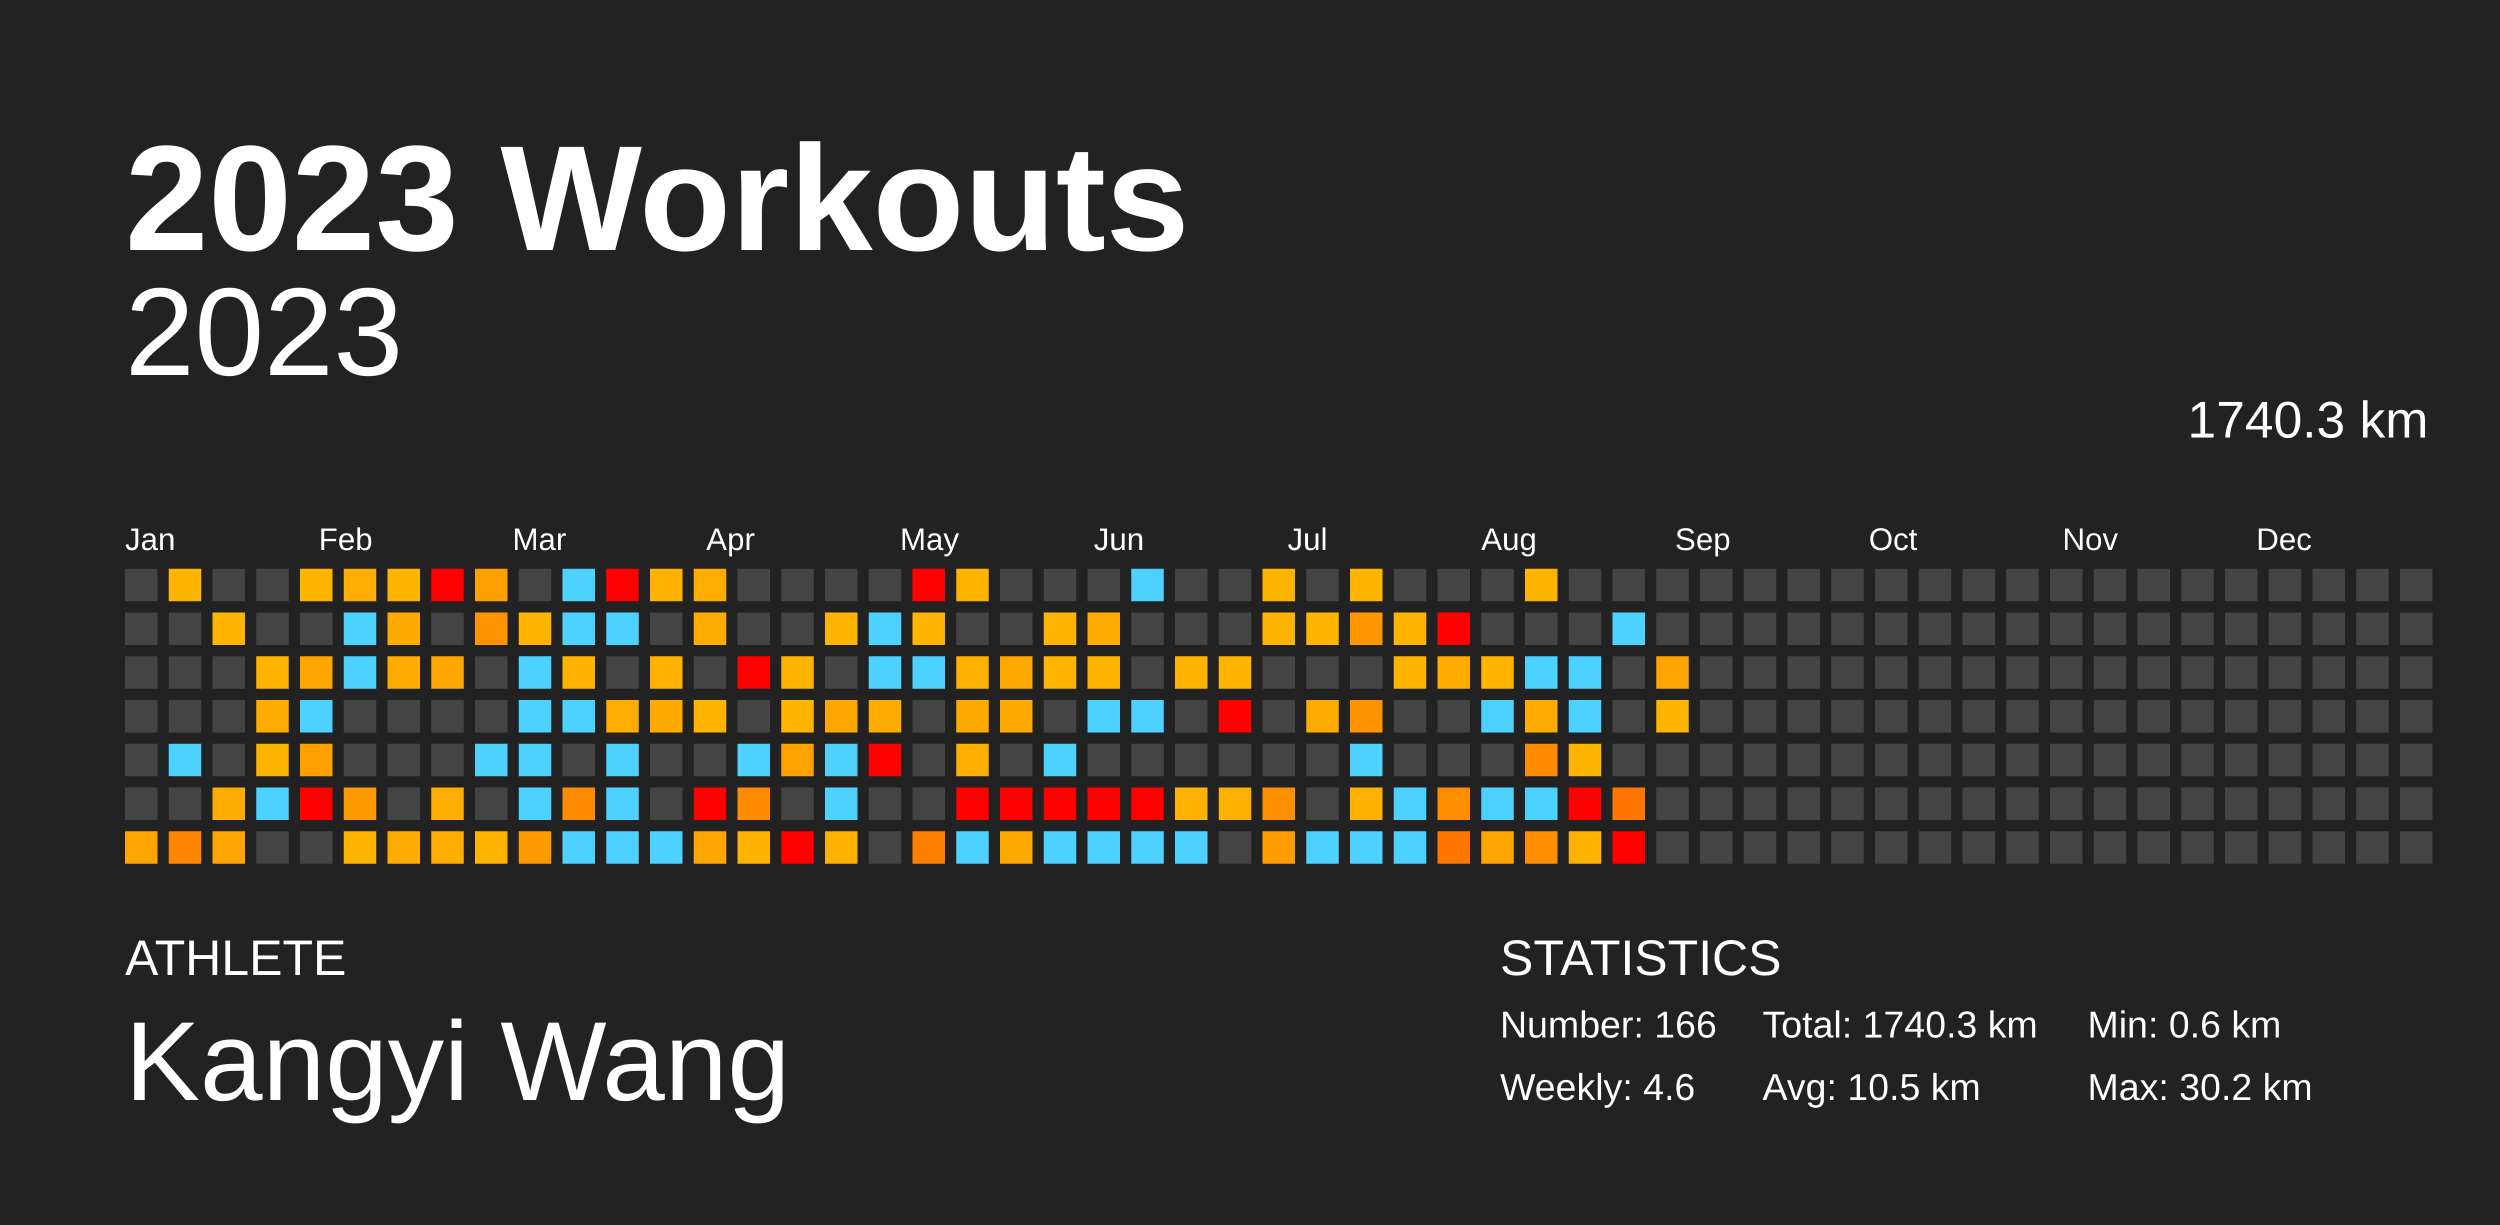
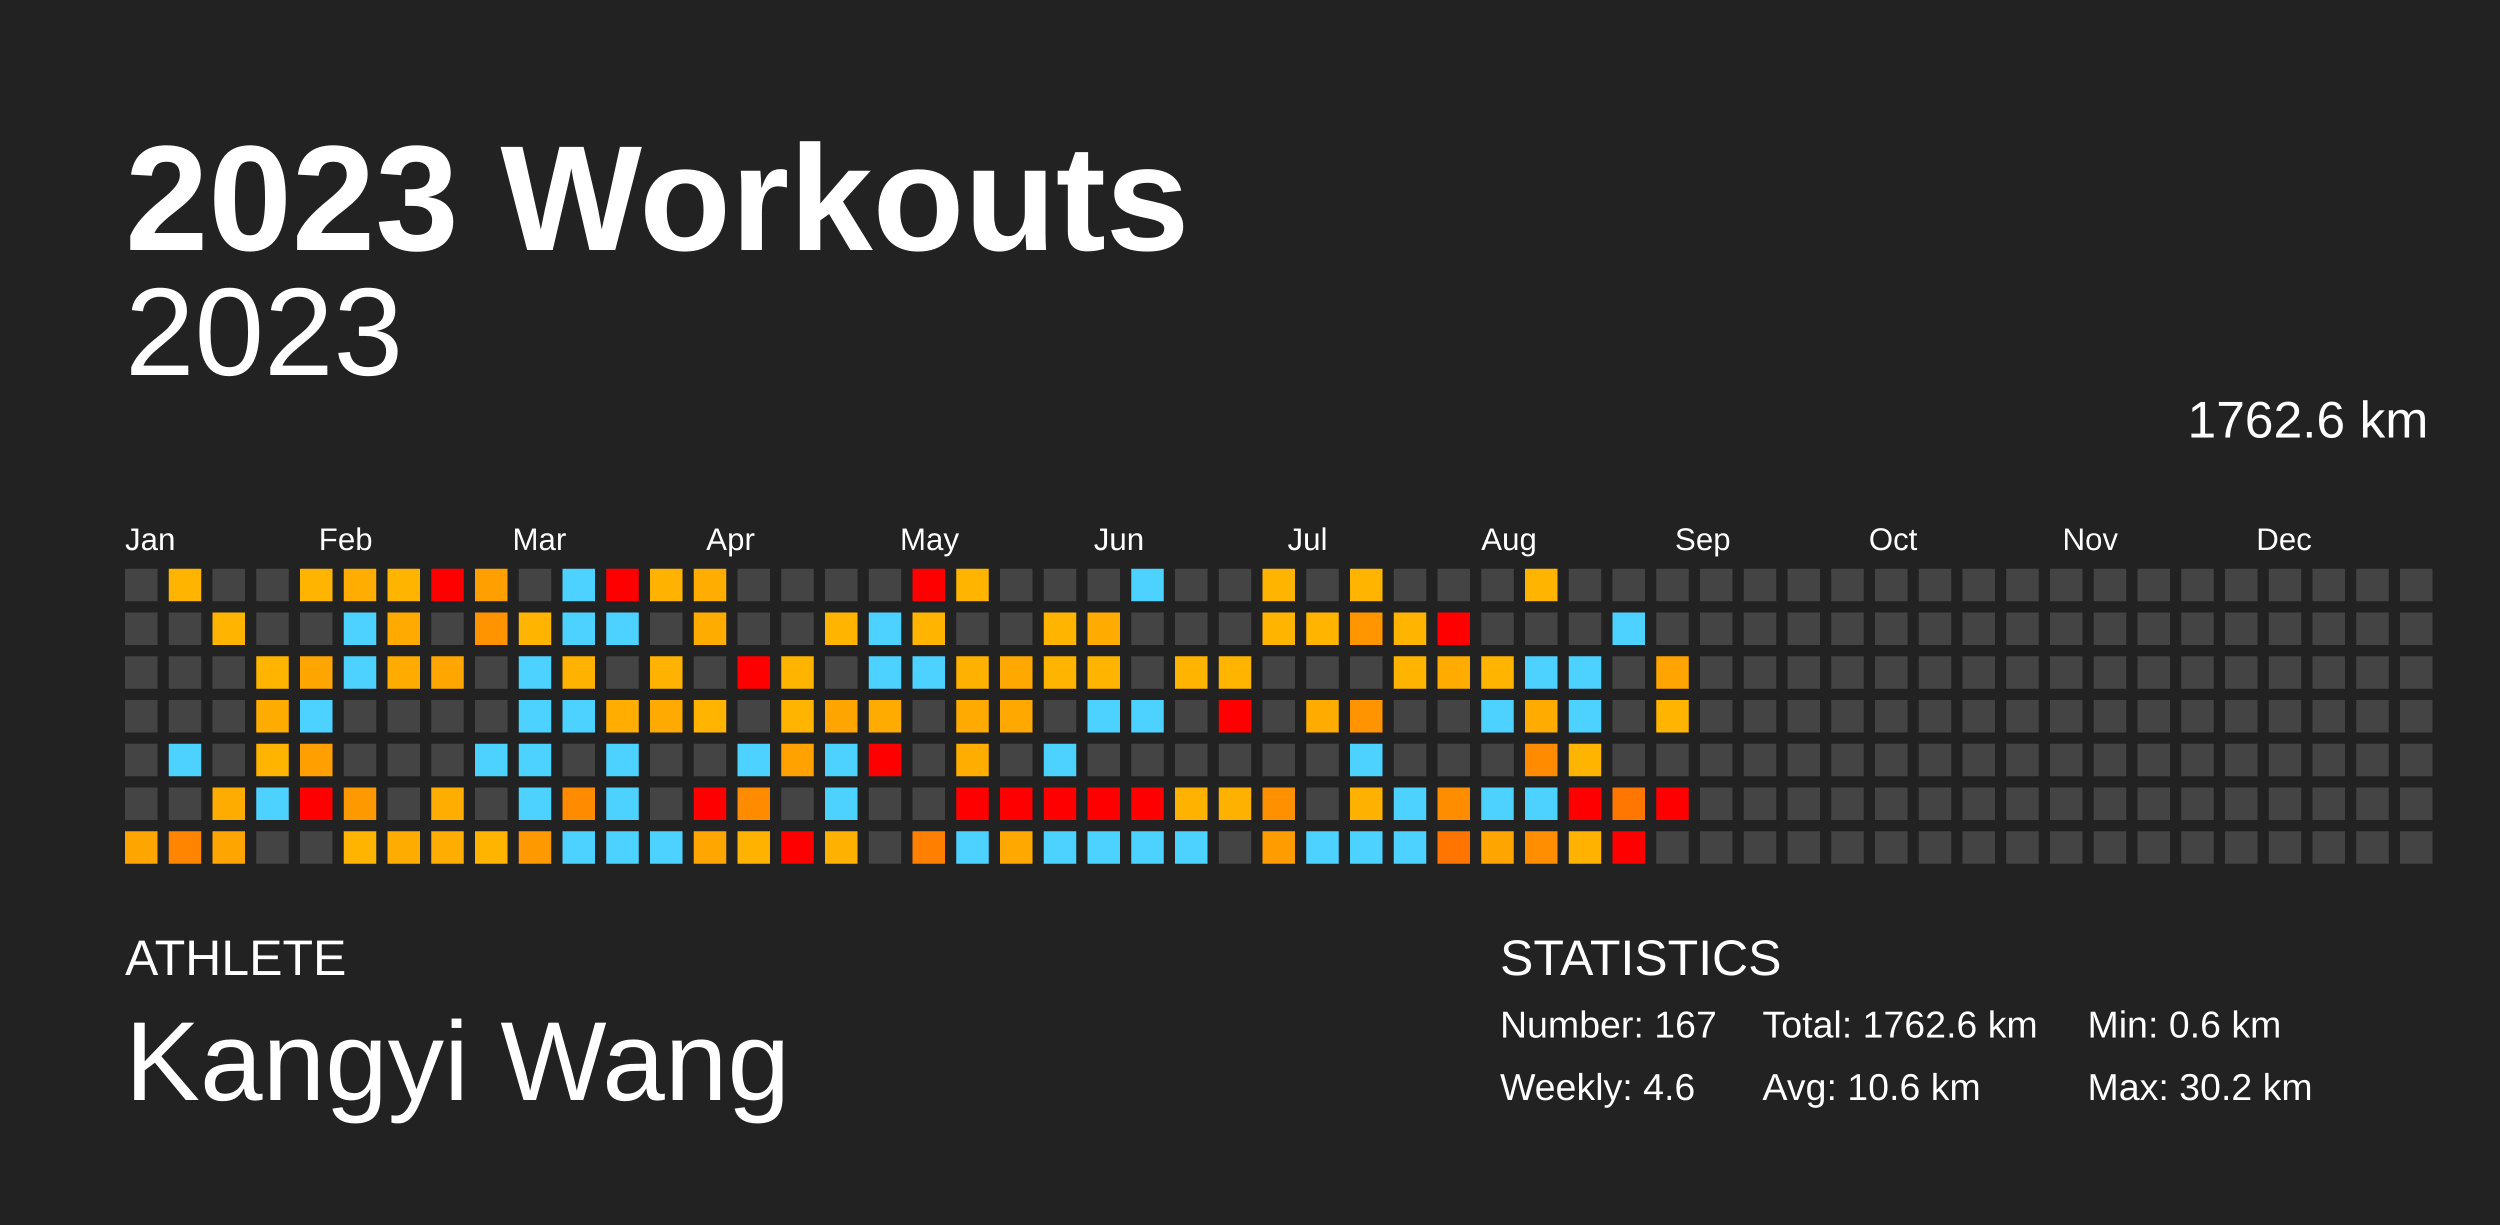
<svg xmlns="http://www.w3.org/2000/svg" baseProfile="full" height="98mm" version="1.1" viewBox="0,0,200,98" width="200mm">
  <defs />
  <rect fill="#222222" height="98" width="200" x="0" y="0" />
  <text fill="#FFFFFF" style="font-size:12px; font-family:Arial; font-weight:bold;" x="10" y="20">2023 Workouts</text>
  <text fill="#FFFFFF" style="font-size:4px; font-family:Arial" x="10" y="78">ATHLETE</text>
  <text fill="#FFFFFF" style="font-size:9px; font-family:Arial" x="10" y="88">Kangyi Wang</text>
  <text fill="#FFFFFF" style="font-size:4px; font-family:Arial" x="120" y="78">STATISTICS</text>
-   <text fill="#FFFFFF" style="font-size:3px; font-family:Arial" x="120" y="83">Number: 166</text>
+   <text fill="#FFFFFF" style="font-size:3px; font-family:Arial" x="120" y="83">Number: 167</text>
  <text fill="#FFFFFF" style="font-size:3px; font-family:Arial" x="120" y="88">Weekly: 4.6</text>
-   <text fill="#FFFFFF" style="font-size:3px; font-family:Arial" x="141" y="83">Total: 1740.3 km</text>
-   <text fill="#FFFFFF" style="font-size:3px; font-family:Arial" x="141" y="88">Avg: 10.5 km</text>
+   <text fill="#FFFFFF" style="font-size:3px; font-family:Arial" x="141" y="83">Total: 1762.6 km</text>
+   <text fill="#FFFFFF" style="font-size:3px; font-family:Arial" x="141" y="88">Avg: 10.6 km</text>
  <text fill="#FFFFFF" style="font-size:3px; font-family:Arial" x="167" y="83">Min: 0.6 km</text>
  <text fill="#FFFFFF" style="font-size:3px; font-family:Arial" x="167" y="88">Max: 30.2 km</text>
  <text alignment-baseline="hanging" fill="#FFFFFF" style="font-size:10.0px; font-family:Arial;" x="10" y="30">2023</text>
-   <text alignment-baseline="hanging" fill="#FFFFFF" style="font-size:4.125px; font-family:Arial;" x="175" y="35">1740.3 km</text>
+   <text alignment-baseline="hanging" fill="#FFFFFF" style="font-size:4.125px; font-family:Arial;" x="175" y="35">1762.6 km</text>
  <text fill="#FFFFFF" style="font-size:2.5px; font-family:Arial" x="10.0" y="44">Jan</text>
  <text fill="#FFFFFF" style="font-size:2.5px; font-family:Arial" x="25.5" y="44">Feb</text>
  <text fill="#FFFFFF" style="font-size:2.5px; font-family:Arial" x="41.0" y="44">Mar</text>
  <text fill="#FFFFFF" style="font-size:2.5px; font-family:Arial" x="56.5" y="44">Apr</text>
  <text fill="#FFFFFF" style="font-size:2.5px; font-family:Arial" x="72.0" y="44">May</text>
  <text fill="#FFFFFF" style="font-size:2.5px; font-family:Arial" x="87.5" y="44">Jun</text>
  <text fill="#FFFFFF" style="font-size:2.5px; font-family:Arial" x="103.0" y="44">Jul</text>
  <text fill="#FFFFFF" style="font-size:2.5px; font-family:Arial" x="118.5" y="44">Aug</text>
  <text fill="#FFFFFF" style="font-size:2.5px; font-family:Arial" x="134.0" y="44">Sep</text>
  <text fill="#FFFFFF" style="font-size:2.5px; font-family:Arial" x="149.5" y="44">Oct</text>
  <text fill="#FFFFFF" style="font-size:2.5px; font-family:Arial" x="165.0" y="44">Nov</text>
  <text fill="#FFFFFF" style="font-size:2.5px; font-family:Arial" x="180.5" y="44">Dec</text>
  <rect fill="#444444" height="2.6" width="2.6" x="10.0" y="45.5" />
  <rect fill="#444444" height="2.6" width="2.6" x="10.0" y="49.0" />
  <rect fill="#444444" height="2.6" width="2.6" x="10.0" y="52.5" />
  <rect fill="#444444" height="2.6" width="2.6" x="10.0" y="56.0" />
  <rect fill="#444444" height="2.6" width="2.6" x="10.0" y="59.5" />
  <rect fill="#444444" height="2.6" width="2.6" x="10.0" y="63.0" />
  <rect fill="#ffa500" height="2.6" width="2.6" x="10.0" y="66.5" />
  <rect fill="#ffb500" height="2.6" width="2.6" x="13.5" y="45.5" />
  <rect fill="#444444" height="2.6" width="2.6" x="13.5" y="49.0" />
  <rect fill="#444444" height="2.6" width="2.6" x="13.5" y="52.5" />
  <rect fill="#444444" height="2.6" width="2.6" x="13.5" y="56.0" />
  <rect fill="#4dd2ff" height="2.6" width="2.6" x="13.5" y="59.5" />
  <rect fill="#444444" height="2.6" width="2.6" x="13.5" y="63.0" />
  <rect fill="#ff8400" height="2.6" width="2.6" x="13.5" y="66.5" />
  <rect fill="#444444" height="2.6" width="2.6" x="17.0" y="45.5" />
  <rect fill="#ffb500" height="2.6" width="2.6" x="17.0" y="49.0" />
  <rect fill="#444444" height="2.6" width="2.6" x="17.0" y="52.5" />
  <rect fill="#444444" height="2.6" width="2.6" x="17.0" y="56.0" />
  <rect fill="#444444" height="2.6" width="2.6" x="17.0" y="59.5" />
  <rect fill="#ffac00" height="2.6" width="2.6" x="17.0" y="63.0" />
  <rect fill="#ffa500" height="2.6" width="2.6" x="17.0" y="66.5" />
  <rect fill="#444444" height="2.6" width="2.6" x="20.5" y="45.5" />
  <rect fill="#444444" height="2.6" width="2.6" x="20.5" y="49.0" />
  <rect fill="#ffb500" height="2.6" width="2.6" x="20.5" y="52.5" />
  <rect fill="#ffac00" height="2.6" width="2.6" x="20.5" y="56.0" />
  <rect fill="#ffb400" height="2.6" width="2.6" x="20.5" y="59.5" />
  <rect fill="#4dd2ff" height="2.6" width="2.6" x="20.5" y="63.0" />
  <rect fill="#444444" height="2.6" width="2.6" x="20.5" y="66.5" />
  <rect fill="#ffb500" height="2.6" width="2.6" x="24.0" y="45.5" />
  <rect fill="#444444" height="2.6" width="2.6" x="24.0" y="49.0" />
  <rect fill="#ffa500" height="2.6" width="2.6" x="24.0" y="52.5" />
  <rect fill="#4dd2ff" height="2.6" width="2.6" x="24.0" y="56.0" />
  <rect fill="#ff9f00" height="2.6" width="2.6" x="24.0" y="59.5" />
  <rect fill="red" height="2.6" width="2.6" x="24.0" y="63.0" />
  <rect fill="#444444" height="2.6" width="2.6" x="24.0" y="66.5" />
  <rect fill="#ffad00" height="2.6" width="2.6" x="27.5" y="45.5" />
  <rect fill="#4dd2ff" height="2.6" width="2.6" x="27.5" y="49.0" />
  <rect fill="#4dd2ff" height="2.6" width="2.6" x="27.5" y="52.5" />
  <rect fill="#444444" height="2.6" width="2.6" x="27.5" y="56.0" />
  <rect fill="#444444" height="2.6" width="2.6" x="27.5" y="59.5" />
  <rect fill="#ff9900" height="2.6" width="2.6" x="27.5" y="63.0" />
  <rect fill="#ffb500" height="2.6" width="2.6" x="27.5" y="66.5" />
  <rect fill="#ffb400" height="2.6" width="2.6" x="31.0" y="45.5" />
  <rect fill="#ffaa00" height="2.6" width="2.6" x="31.0" y="49.0" />
  <rect fill="#ffab00" height="2.6" width="2.6" x="31.0" y="52.5" />
  <rect fill="#444444" height="2.6" width="2.6" x="31.0" y="56.0" />
  <rect fill="#444444" height="2.6" width="2.6" x="31.0" y="59.5" />
  <rect fill="#444444" height="2.6" width="2.6" x="31.0" y="63.0" />
  <rect fill="#ffac00" height="2.6" width="2.6" x="31.0" y="66.5" />
  <rect fill="red" height="2.6" width="2.6" x="34.5" y="45.5" />
  <rect fill="#444444" height="2.6" width="2.6" x="34.5" y="49.0" />
  <rect fill="#ffa600" height="2.6" width="2.6" x="34.5" y="52.5" />
  <rect fill="#444444" height="2.6" width="2.6" x="34.5" y="56.0" />
  <rect fill="#444444" height="2.6" width="2.6" x="34.5" y="59.5" />
  <rect fill="#ffae00" height="2.6" width="2.6" x="34.5" y="63.0" />
  <rect fill="#ffad00" height="2.6" width="2.6" x="34.5" y="66.5" />
  <rect fill="#ff9f00" height="2.6" width="2.6" x="38.0" y="45.5" />
  <rect fill="#ff9300" height="2.6" width="2.6" x="38.0" y="49.0" />
  <rect fill="#444444" height="2.6" width="2.6" x="38.0" y="52.5" />
  <rect fill="#444444" height="2.6" width="2.6" x="38.0" y="56.0" />
  <rect fill="#4dd2ff" height="2.6" width="2.6" x="38.0" y="59.5" />
  <rect fill="#444444" height="2.6" width="2.6" x="38.0" y="63.0" />
  <rect fill="#ffb500" height="2.6" width="2.6" x="38.0" y="66.5" />
  <rect fill="#444444" height="2.6" width="2.6" x="41.5" y="45.5" />
  <rect fill="#ffb400" height="2.6" width="2.6" x="41.5" y="49.0" />
  <rect fill="#4dd2ff" height="2.6" width="2.6" x="41.5" y="52.5" />
  <rect fill="#4dd2ff" height="2.6" width="2.6" x="41.5" y="56.0" />
  <rect fill="#4dd2ff" height="2.6" width="2.6" x="41.5" y="59.5" />
  <rect fill="#4dd2ff" height="2.6" width="2.6" x="41.5" y="63.0" />
  <rect fill="#ff9900" height="2.6" width="2.6" x="41.5" y="66.5" />
  <rect fill="#4dd2ff" height="2.6" width="2.6" x="45.0" y="45.5" />
  <rect fill="#4dd2ff" height="2.6" width="2.6" x="45.0" y="49.0" />
  <rect fill="#ffb300" height="2.6" width="2.6" x="45.0" y="52.5" />
  <rect fill="#4dd2ff" height="2.6" width="2.6" x="45.0" y="56.0" />
  <rect fill="#444444" height="2.6" width="2.6" x="45.0" y="59.5" />
  <rect fill="#ff8c00" height="2.6" width="2.6" x="45.0" y="63.0" />
  <rect fill="#4dd2ff" height="2.6" width="2.6" x="45.0" y="66.5" />
  <rect fill="red" height="2.6" width="2.6" x="48.5" y="45.5" />
  <rect fill="#4dd2ff" height="2.6" width="2.6" x="48.5" y="49.0" />
  <rect fill="#444444" height="2.6" width="2.6" x="48.5" y="52.5" />
  <rect fill="#ffad00" height="2.6" width="2.6" x="48.5" y="56.0" />
  <rect fill="#4dd2ff" height="2.6" width="2.6" x="48.5" y="59.5" />
  <rect fill="#4dd2ff" height="2.6" width="2.6" x="48.5" y="63.0" />
  <rect fill="#4dd2ff" height="2.6" width="2.6" x="48.5" y="66.5" />
  <rect fill="#ffb300" height="2.6" width="2.6" x="52.0" y="45.5" />
  <rect fill="#444444" height="2.6" width="2.6" x="52.0" y="49.0" />
  <rect fill="#ffb300" height="2.6" width="2.6" x="52.0" y="52.5" />
  <rect fill="#ffaa00" height="2.6" width="2.6" x="52.0" y="56.0" />
  <rect fill="#444444" height="2.6" width="2.6" x="52.0" y="59.5" />
  <rect fill="#444444" height="2.6" width="2.6" x="52.0" y="63.0" />
  <rect fill="#4dd2ff" height="2.6" width="2.6" x="52.0" y="66.5" />
  <rect fill="#ffad00" height="2.6" width="2.6" x="55.5" y="45.5" />
  <rect fill="#ffac00" height="2.6" width="2.6" x="55.5" y="49.0" />
  <rect fill="#444444" height="2.6" width="2.6" x="55.5" y="52.5" />
  <rect fill="#ffb400" height="2.6" width="2.6" x="55.5" y="56.0" />
  <rect fill="#444444" height="2.6" width="2.6" x="55.5" y="59.5" />
  <rect fill="red" height="2.6" width="2.6" x="55.5" y="63.0" />
  <rect fill="#ffa700" height="2.6" width="2.6" x="55.5" y="66.5" />
  <rect fill="#444444" height="2.6" width="2.6" x="59.0" y="45.5" />
  <rect fill="#444444" height="2.6" width="2.6" x="59.0" y="49.0" />
  <rect fill="red" height="2.6" width="2.6" x="59.0" y="52.5" />
  <rect fill="#444444" height="2.6" width="2.6" x="59.0" y="56.0" />
  <rect fill="#4dd2ff" height="2.6" width="2.6" x="59.0" y="59.5" />
  <rect fill="#ff8c00" height="2.6" width="2.6" x="59.0" y="63.0" />
  <rect fill="#ffb300" height="2.6" width="2.6" x="59.0" y="66.5" />
  <rect fill="#444444" height="2.6" width="2.6" x="62.5" y="45.5" />
  <rect fill="#444444" height="2.6" width="2.6" x="62.5" y="49.0" />
  <rect fill="#ffb400" height="2.6" width="2.6" x="62.5" y="52.5" />
  <rect fill="#ffb400" height="2.6" width="2.6" x="62.5" y="56.0" />
  <rect fill="#ffa200" height="2.6" width="2.6" x="62.5" y="59.5" />
  <rect fill="#444444" height="2.6" width="2.6" x="62.5" y="63.0" />
  <rect fill="red" height="2.6" width="2.6" x="62.5" y="66.5" />
  <rect fill="#444444" height="2.6" width="2.6" x="66.0" y="45.5" />
  <rect fill="#ffb500" height="2.6" width="2.6" x="66.0" y="49.0" />
  <rect fill="#444444" height="2.6" width="2.6" x="66.0" y="52.5" />
  <rect fill="#ffa500" height="2.6" width="2.6" x="66.0" y="56.0" />
  <rect fill="#4dd2ff" height="2.6" width="2.6" x="66.0" y="59.5" />
  <rect fill="#4dd2ff" height="2.6" width="2.6" x="66.0" y="63.0" />
  <rect fill="#ffb100" height="2.6" width="2.6" x="66.0" y="66.5" />
  <rect fill="#444444" height="2.6" width="2.6" x="69.5" y="45.5" />
  <rect fill="#4dd2ff" height="2.6" width="2.6" x="69.5" y="49.0" />
  <rect fill="#4dd2ff" height="2.6" width="2.6" x="69.5" y="52.5" />
  <rect fill="#ffab00" height="2.6" width="2.6" x="69.5" y="56.0" />
  <rect fill="red" height="2.6" width="2.6" x="69.5" y="59.5" />
  <rect fill="#444444" height="2.6" width="2.6" x="69.5" y="63.0" />
  <rect fill="#444444" height="2.6" width="2.6" x="69.5" y="66.5" />
  <rect fill="red" height="2.6" width="2.6" x="73.0" y="45.5" />
  <rect fill="#ffb400" height="2.6" width="2.6" x="73.0" y="49.0" />
  <rect fill="#4dd2ff" height="2.6" width="2.6" x="73.0" y="52.5" />
  <rect fill="#444444" height="2.6" width="2.6" x="73.0" y="56.0" />
  <rect fill="#444444" height="2.6" width="2.6" x="73.0" y="59.5" />
  <rect fill="#444444" height="2.6" width="2.6" x="73.0" y="63.0" />
  <rect fill="#ff7f00" height="2.6" width="2.6" x="73.0" y="66.5" />
  <rect fill="#ffb500" height="2.6" width="2.6" x="76.5" y="45.5" />
  <rect fill="#444444" height="2.6" width="2.6" x="76.5" y="49.0" />
  <rect fill="#ffb100" height="2.6" width="2.6" x="76.5" y="52.5" />
  <rect fill="#ffaa00" height="2.6" width="2.6" x="76.5" y="56.0" />
  <rect fill="#ffae00" height="2.6" width="2.6" x="76.5" y="59.5" />
  <rect fill="red" height="2.6" width="2.6" x="76.5" y="63.0" />
  <rect fill="#4dd2ff" height="2.6" width="2.6" x="76.5" y="66.5" />
  <rect fill="#444444" height="2.6" width="2.6" x="80.0" y="45.5" />
  <rect fill="#444444" height="2.6" width="2.6" x="80.0" y="49.0" />
  <rect fill="#ffa900" height="2.6" width="2.6" x="80.0" y="52.5" />
  <rect fill="#ffa800" height="2.6" width="2.6" x="80.0" y="56.0" />
  <rect fill="#444444" height="2.6" width="2.6" x="80.0" y="59.5" />
  <rect fill="red" height="2.6" width="2.6" x="80.0" y="63.0" />
  <rect fill="#ffa800" height="2.6" width="2.6" x="80.0" y="66.5" />
  <rect fill="#444444" height="2.6" width="2.6" x="83.5" y="45.5" />
  <rect fill="#ffb500" height="2.6" width="2.6" x="83.5" y="49.0" />
  <rect fill="#ffb400" height="2.6" width="2.6" x="83.5" y="52.5" />
  <rect fill="#444444" height="2.6" width="2.6" x="83.5" y="56.0" />
  <rect fill="#4dd2ff" height="2.6" width="2.6" x="83.5" y="59.5" />
  <rect fill="red" height="2.6" width="2.6" x="83.5" y="63.0" />
  <rect fill="#4dd2ff" height="2.6" width="2.6" x="83.5" y="66.5" />
  <rect fill="#444444" height="2.6" width="2.6" x="87.0" y="45.5" />
  <rect fill="#ffab00" height="2.6" width="2.6" x="87.0" y="49.0" />
  <rect fill="#ffb400" height="2.6" width="2.6" x="87.0" y="52.5" />
  <rect fill="#4dd2ff" height="2.6" width="2.6" x="87.0" y="56.0" />
  <rect fill="#444444" height="2.6" width="2.6" x="87.0" y="59.5" />
  <rect fill="red" height="2.6" width="2.6" x="87.0" y="63.0" />
  <rect fill="#4dd2ff" height="2.6" width="2.6" x="87.0" y="66.5" />
  <rect fill="#4dd2ff" height="2.6" width="2.6" x="90.5" y="45.5" />
  <rect fill="#444444" height="2.6" width="2.6" x="90.5" y="49.0" />
  <rect fill="#444444" height="2.6" width="2.6" x="90.5" y="52.5" />
  <rect fill="#4dd2ff" height="2.6" width="2.6" x="90.5" y="56.0" />
  <rect fill="#444444" height="2.6" width="2.6" x="90.5" y="59.5" />
  <rect fill="red" height="2.6" width="2.6" x="90.5" y="63.0" />
  <rect fill="#4dd2ff" height="2.6" width="2.6" x="90.5" y="66.5" />
  <rect fill="#444444" height="2.6" width="2.6" x="94.0" y="45.5" />
  <rect fill="#444444" height="2.6" width="2.6" x="94.0" y="49.0" />
  <rect fill="#ffb500" height="2.6" width="2.6" x="94.0" y="52.5" />
  <rect fill="#444444" height="2.6" width="2.6" x="94.0" y="56.0" />
  <rect fill="#444444" height="2.6" width="2.6" x="94.0" y="59.5" />
  <rect fill="#ffb300" height="2.6" width="2.6" x="94.0" y="63.0" />
  <rect fill="#4dd2ff" height="2.6" width="2.6" x="94.0" y="66.5" />
  <rect fill="#444444" height="2.6" width="2.6" x="97.5" y="45.5" />
  <rect fill="#444444" height="2.6" width="2.6" x="97.5" y="49.0" />
  <rect fill="#ffb500" height="2.6" width="2.6" x="97.5" y="52.5" />
  <rect fill="red" height="2.6" width="2.6" x="97.5" y="56.0" />
  <rect fill="#444444" height="2.6" width="2.6" x="97.5" y="59.5" />
  <rect fill="#ffb100" height="2.6" width="2.6" x="97.5" y="63.0" />
  <rect fill="#444444" height="2.6" width="2.6" x="97.5" y="66.5" />
  <rect fill="#ffb400" height="2.6" width="2.6" x="101.0" y="45.5" />
  <rect fill="#ffb500" height="2.6" width="2.6" x="101.0" y="49.0" />
  <rect fill="#444444" height="2.6" width="2.6" x="101.0" y="52.5" />
  <rect fill="#444444" height="2.6" width="2.6" x="101.0" y="56.0" />
  <rect fill="#444444" height="2.6" width="2.6" x="101.0" y="59.5" />
  <rect fill="#ff9100" height="2.6" width="2.6" x="101.0" y="63.0" />
  <rect fill="#ff9d00" height="2.6" width="2.6" x="101.0" y="66.5" />
  <rect fill="#444444" height="2.6" width="2.6" x="104.5" y="45.5" />
  <rect fill="#ffb500" height="2.6" width="2.6" x="104.5" y="49.0" />
  <rect fill="#444444" height="2.6" width="2.6" x="104.5" y="52.5" />
  <rect fill="#ffab00" height="2.6" width="2.6" x="104.5" y="56.0" />
  <rect fill="#444444" height="2.6" width="2.6" x="104.5" y="59.5" />
  <rect fill="#444444" height="2.6" width="2.6" x="104.5" y="63.0" />
  <rect fill="#4dd2ff" height="2.6" width="2.6" x="104.5" y="66.5" />
  <rect fill="#ffb500" height="2.6" width="2.6" x="108.0" y="45.5" />
  <rect fill="#ff9600" height="2.6" width="2.6" x="108.0" y="49.0" />
  <rect fill="#444444" height="2.6" width="2.6" x="108.0" y="52.5" />
  <rect fill="#ff9300" height="2.6" width="2.6" x="108.0" y="56.0" />
  <rect fill="#4dd2ff" height="2.6" width="2.6" x="108.0" y="59.5" />
  <rect fill="#ffb100" height="2.6" width="2.6" x="108.0" y="63.0" />
  <rect fill="#4dd2ff" height="2.6" width="2.6" x="108.0" y="66.5" />
  <rect fill="#444444" height="2.6" width="2.6" x="111.5" y="45.5" />
  <rect fill="#ffb500" height="2.6" width="2.6" x="111.5" y="49.0" />
  <rect fill="#ffb400" height="2.6" width="2.6" x="111.5" y="52.5" />
  <rect fill="#444444" height="2.6" width="2.6" x="111.5" y="56.0" />
  <rect fill="#444444" height="2.6" width="2.6" x="111.5" y="59.5" />
  <rect fill="#4dd2ff" height="2.6" width="2.6" x="111.5" y="63.0" />
  <rect fill="#4dd2ff" height="2.6" width="2.6" x="111.5" y="66.5" />
  <rect fill="#444444" height="2.6" width="2.6" x="115.0" y="45.5" />
  <rect fill="red" height="2.6" width="2.6" x="115.0" y="49.0" />
  <rect fill="#ffab00" height="2.6" width="2.6" x="115.0" y="52.5" />
  <rect fill="#444444" height="2.6" width="2.6" x="115.0" y="56.0" />
  <rect fill="#444444" height="2.6" width="2.6" x="115.0" y="59.5" />
  <rect fill="#ff8d00" height="2.6" width="2.6" x="115.0" y="63.0" />
  <rect fill="#ff7500" height="2.6" width="2.6" x="115.0" y="66.5" />
  <rect fill="#444444" height="2.6" width="2.6" x="118.5" y="45.5" />
  <rect fill="#444444" height="2.6" width="2.6" x="118.5" y="49.0" />
  <rect fill="#ffb500" height="2.6" width="2.6" x="118.5" y="52.5" />
  <rect fill="#4dd2ff" height="2.6" width="2.6" x="118.5" y="56.0" />
  <rect fill="#444444" height="2.6" width="2.6" x="118.5" y="59.5" />
  <rect fill="#4dd2ff" height="2.6" width="2.6" x="118.5" y="63.0" />
  <rect fill="#ffa500" height="2.6" width="2.6" x="118.5" y="66.5" />
  <rect fill="#ffb500" height="2.6" width="2.6" x="122.0" y="45.5" />
  <rect fill="#444444" height="2.6" width="2.6" x="122.0" y="49.0" />
  <rect fill="#4dd2ff" height="2.6" width="2.6" x="122.0" y="52.5" />
  <rect fill="#ffab00" height="2.6" width="2.6" x="122.0" y="56.0" />
  <rect fill="#ff8c00" height="2.6" width="2.6" x="122.0" y="59.5" />
  <rect fill="#4dd2ff" height="2.6" width="2.6" x="122.0" y="63.0" />
  <rect fill="#ff8e00" height="2.6" width="2.6" x="122.0" y="66.5" />
  <rect fill="#444444" height="2.6" width="2.6" x="125.5" y="45.5" />
  <rect fill="#444444" height="2.6" width="2.6" x="125.5" y="49.0" />
  <rect fill="#4dd2ff" height="2.6" width="2.6" x="125.5" y="52.5" />
  <rect fill="#4dd2ff" height="2.6" width="2.6" x="125.5" y="56.0" />
  <rect fill="#ffb500" height="2.6" width="2.6" x="125.5" y="59.5" />
  <rect fill="red" height="2.6" width="2.6" x="125.5" y="63.0" />
  <rect fill="#ffb300" height="2.6" width="2.6" x="125.5" y="66.5" />
  <rect fill="#444444" height="2.6" width="2.6" x="129.0" y="45.5" />
  <rect fill="#4dd2ff" height="2.6" width="2.6" x="129.0" y="49.0" />
  <rect fill="#444444" height="2.6" width="2.6" x="129.0" y="52.5" />
  <rect fill="#444444" height="2.6" width="2.6" x="129.0" y="56.0" />
  <rect fill="#444444" height="2.6" width="2.6" x="129.0" y="59.5" />
  <rect fill="#ff7700" height="2.6" width="2.6" x="129.0" y="63.0" />
  <rect fill="red" height="2.6" width="2.6" x="129.0" y="66.5" />
  <rect fill="#444444" height="2.6" width="2.6" x="132.5" y="45.5" />
  <rect fill="#444444" height="2.6" width="2.6" x="132.5" y="49.0" />
  <rect fill="#ffa400" height="2.6" width="2.6" x="132.5" y="52.5" />
  <rect fill="#ffb500" height="2.6" width="2.6" x="132.5" y="56.0" />
  <rect fill="#444444" height="2.6" width="2.6" x="132.5" y="59.5" />
-   <rect fill="#444444" height="2.6" width="2.6" x="132.5" y="63.0" />
+   <rect fill="red" height="2.6" width="2.6" x="132.5" y="63.0" />
  <rect fill="#444444" height="2.6" width="2.6" x="132.5" y="66.5" />
  <rect fill="#444444" height="2.6" width="2.6" x="136.0" y="45.5" />
  <rect fill="#444444" height="2.6" width="2.6" x="136.0" y="49.0" />
  <rect fill="#444444" height="2.6" width="2.6" x="136.0" y="52.5" />
  <rect fill="#444444" height="2.6" width="2.6" x="136.0" y="56.0" />
  <rect fill="#444444" height="2.6" width="2.6" x="136.0" y="59.5" />
  <rect fill="#444444" height="2.6" width="2.6" x="136.0" y="63.0" />
  <rect fill="#444444" height="2.6" width="2.6" x="136.0" y="66.5" />
  <rect fill="#444444" height="2.6" width="2.6" x="139.5" y="45.5" />
  <rect fill="#444444" height="2.6" width="2.6" x="139.5" y="49.0" />
  <rect fill="#444444" height="2.6" width="2.6" x="139.5" y="52.5" />
  <rect fill="#444444" height="2.6" width="2.6" x="139.5" y="56.0" />
  <rect fill="#444444" height="2.6" width="2.6" x="139.5" y="59.5" />
  <rect fill="#444444" height="2.6" width="2.6" x="139.5" y="63.0" />
  <rect fill="#444444" height="2.6" width="2.6" x="139.5" y="66.5" />
  <rect fill="#444444" height="2.6" width="2.6" x="143.0" y="45.5" />
  <rect fill="#444444" height="2.6" width="2.6" x="143.0" y="49.0" />
  <rect fill="#444444" height="2.6" width="2.6" x="143.0" y="52.5" />
  <rect fill="#444444" height="2.6" width="2.6" x="143.0" y="56.0" />
  <rect fill="#444444" height="2.6" width="2.6" x="143.0" y="59.5" />
  <rect fill="#444444" height="2.6" width="2.6" x="143.0" y="63.0" />
  <rect fill="#444444" height="2.6" width="2.6" x="143.0" y="66.5" />
  <rect fill="#444444" height="2.6" width="2.6" x="146.5" y="45.5" />
  <rect fill="#444444" height="2.6" width="2.6" x="146.5" y="49.0" />
  <rect fill="#444444" height="2.6" width="2.6" x="146.5" y="52.5" />
  <rect fill="#444444" height="2.6" width="2.6" x="146.5" y="56.0" />
  <rect fill="#444444" height="2.6" width="2.6" x="146.5" y="59.5" />
  <rect fill="#444444" height="2.6" width="2.6" x="146.5" y="63.0" />
  <rect fill="#444444" height="2.6" width="2.6" x="146.5" y="66.5" />
  <rect fill="#444444" height="2.6" width="2.6" x="150.0" y="45.5" />
  <rect fill="#444444" height="2.6" width="2.6" x="150.0" y="49.0" />
  <rect fill="#444444" height="2.6" width="2.6" x="150.0" y="52.5" />
  <rect fill="#444444" height="2.6" width="2.6" x="150.0" y="56.0" />
  <rect fill="#444444" height="2.6" width="2.6" x="150.0" y="59.5" />
  <rect fill="#444444" height="2.6" width="2.6" x="150.0" y="63.0" />
  <rect fill="#444444" height="2.6" width="2.6" x="150.0" y="66.5" />
  <rect fill="#444444" height="2.6" width="2.6" x="153.5" y="45.5" />
  <rect fill="#444444" height="2.6" width="2.6" x="153.5" y="49.0" />
  <rect fill="#444444" height="2.6" width="2.6" x="153.5" y="52.5" />
  <rect fill="#444444" height="2.6" width="2.6" x="153.5" y="56.0" />
  <rect fill="#444444" height="2.6" width="2.6" x="153.5" y="59.5" />
  <rect fill="#444444" height="2.6" width="2.6" x="153.5" y="63.0" />
  <rect fill="#444444" height="2.6" width="2.6" x="153.5" y="66.5" />
  <rect fill="#444444" height="2.6" width="2.6" x="157.0" y="45.5" />
  <rect fill="#444444" height="2.6" width="2.6" x="157.0" y="49.0" />
  <rect fill="#444444" height="2.6" width="2.6" x="157.0" y="52.5" />
  <rect fill="#444444" height="2.6" width="2.6" x="157.0" y="56.0" />
  <rect fill="#444444" height="2.6" width="2.6" x="157.0" y="59.5" />
  <rect fill="#444444" height="2.6" width="2.6" x="157.0" y="63.0" />
  <rect fill="#444444" height="2.6" width="2.6" x="157.0" y="66.5" />
  <rect fill="#444444" height="2.6" width="2.6" x="160.5" y="45.5" />
  <rect fill="#444444" height="2.6" width="2.6" x="160.5" y="49.0" />
  <rect fill="#444444" height="2.6" width="2.6" x="160.5" y="52.5" />
  <rect fill="#444444" height="2.6" width="2.6" x="160.5" y="56.0" />
  <rect fill="#444444" height="2.6" width="2.6" x="160.5" y="59.5" />
  <rect fill="#444444" height="2.6" width="2.6" x="160.5" y="63.0" />
  <rect fill="#444444" height="2.6" width="2.6" x="160.5" y="66.5" />
  <rect fill="#444444" height="2.6" width="2.6" x="164.0" y="45.5" />
  <rect fill="#444444" height="2.6" width="2.6" x="164.0" y="49.0" />
  <rect fill="#444444" height="2.6" width="2.6" x="164.0" y="52.5" />
  <rect fill="#444444" height="2.6" width="2.6" x="164.0" y="56.0" />
  <rect fill="#444444" height="2.6" width="2.6" x="164.0" y="59.5" />
  <rect fill="#444444" height="2.6" width="2.6" x="164.0" y="63.0" />
  <rect fill="#444444" height="2.6" width="2.6" x="164.0" y="66.5" />
  <rect fill="#444444" height="2.6" width="2.6" x="167.5" y="45.5" />
  <rect fill="#444444" height="2.6" width="2.6" x="167.5" y="49.0" />
  <rect fill="#444444" height="2.6" width="2.6" x="167.5" y="52.5" />
  <rect fill="#444444" height="2.6" width="2.6" x="167.5" y="56.0" />
  <rect fill="#444444" height="2.6" width="2.6" x="167.5" y="59.5" />
  <rect fill="#444444" height="2.6" width="2.6" x="167.5" y="63.0" />
  <rect fill="#444444" height="2.6" width="2.6" x="167.5" y="66.5" />
  <rect fill="#444444" height="2.6" width="2.6" x="171.0" y="45.5" />
  <rect fill="#444444" height="2.6" width="2.6" x="171.0" y="49.0" />
  <rect fill="#444444" height="2.6" width="2.6" x="171.0" y="52.5" />
  <rect fill="#444444" height="2.6" width="2.6" x="171.0" y="56.0" />
  <rect fill="#444444" height="2.6" width="2.6" x="171.0" y="59.5" />
  <rect fill="#444444" height="2.6" width="2.6" x="171.0" y="63.0" />
  <rect fill="#444444" height="2.6" width="2.6" x="171.0" y="66.5" />
  <rect fill="#444444" height="2.6" width="2.6" x="174.5" y="45.5" />
  <rect fill="#444444" height="2.6" width="2.6" x="174.5" y="49.0" />
  <rect fill="#444444" height="2.6" width="2.6" x="174.5" y="52.5" />
  <rect fill="#444444" height="2.6" width="2.6" x="174.5" y="56.0" />
  <rect fill="#444444" height="2.6" width="2.6" x="174.5" y="59.5" />
  <rect fill="#444444" height="2.6" width="2.6" x="174.5" y="63.0" />
  <rect fill="#444444" height="2.6" width="2.6" x="174.5" y="66.5" />
  <rect fill="#444444" height="2.6" width="2.6" x="178.0" y="45.5" />
  <rect fill="#444444" height="2.6" width="2.6" x="178.0" y="49.0" />
  <rect fill="#444444" height="2.6" width="2.6" x="178.0" y="52.5" />
  <rect fill="#444444" height="2.6" width="2.6" x="178.0" y="56.0" />
  <rect fill="#444444" height="2.6" width="2.6" x="178.0" y="59.5" />
  <rect fill="#444444" height="2.6" width="2.6" x="178.0" y="63.0" />
  <rect fill="#444444" height="2.6" width="2.6" x="178.0" y="66.5" />
  <rect fill="#444444" height="2.6" width="2.6" x="181.5" y="45.5" />
  <rect fill="#444444" height="2.6" width="2.6" x="181.5" y="49.0" />
  <rect fill="#444444" height="2.6" width="2.6" x="181.5" y="52.5" />
  <rect fill="#444444" height="2.6" width="2.6" x="181.5" y="56.0" />
  <rect fill="#444444" height="2.6" width="2.6" x="181.5" y="59.5" />
  <rect fill="#444444" height="2.6" width="2.6" x="181.5" y="63.0" />
  <rect fill="#444444" height="2.6" width="2.6" x="181.5" y="66.5" />
  <rect fill="#444444" height="2.6" width="2.6" x="185.0" y="45.5" />
  <rect fill="#444444" height="2.6" width="2.6" x="185.0" y="49.0" />
  <rect fill="#444444" height="2.6" width="2.6" x="185.0" y="52.5" />
  <rect fill="#444444" height="2.6" width="2.6" x="185.0" y="56.0" />
  <rect fill="#444444" height="2.6" width="2.6" x="185.0" y="59.5" />
  <rect fill="#444444" height="2.6" width="2.6" x="185.0" y="63.0" />
  <rect fill="#444444" height="2.6" width="2.6" x="185.0" y="66.5" />
  <rect fill="#444444" height="2.6" width="2.6" x="188.5" y="45.5" />
  <rect fill="#444444" height="2.6" width="2.6" x="188.5" y="49.0" />
  <rect fill="#444444" height="2.6" width="2.6" x="188.5" y="52.5" />
  <rect fill="#444444" height="2.6" width="2.6" x="188.5" y="56.0" />
  <rect fill="#444444" height="2.6" width="2.6" x="188.5" y="59.5" />
  <rect fill="#444444" height="2.6" width="2.6" x="188.5" y="63.0" />
  <rect fill="#444444" height="2.6" width="2.6" x="188.5" y="66.5" />
  <rect fill="#444444" height="2.6" width="2.6" x="192.0" y="45.5" />
  <rect fill="#444444" height="2.6" width="2.6" x="192.0" y="49.0" />
  <rect fill="#444444" height="2.6" width="2.6" x="192.0" y="52.5" />
  <rect fill="#444444" height="2.6" width="2.6" x="192.0" y="56.0" />
  <rect fill="#444444" height="2.6" width="2.6" x="192.0" y="59.5" />
  <rect fill="#444444" height="2.6" width="2.6" x="192.0" y="63.0" />
  <rect fill="#444444" height="2.6" width="2.6" x="192.0" y="66.5" />
</svg>
